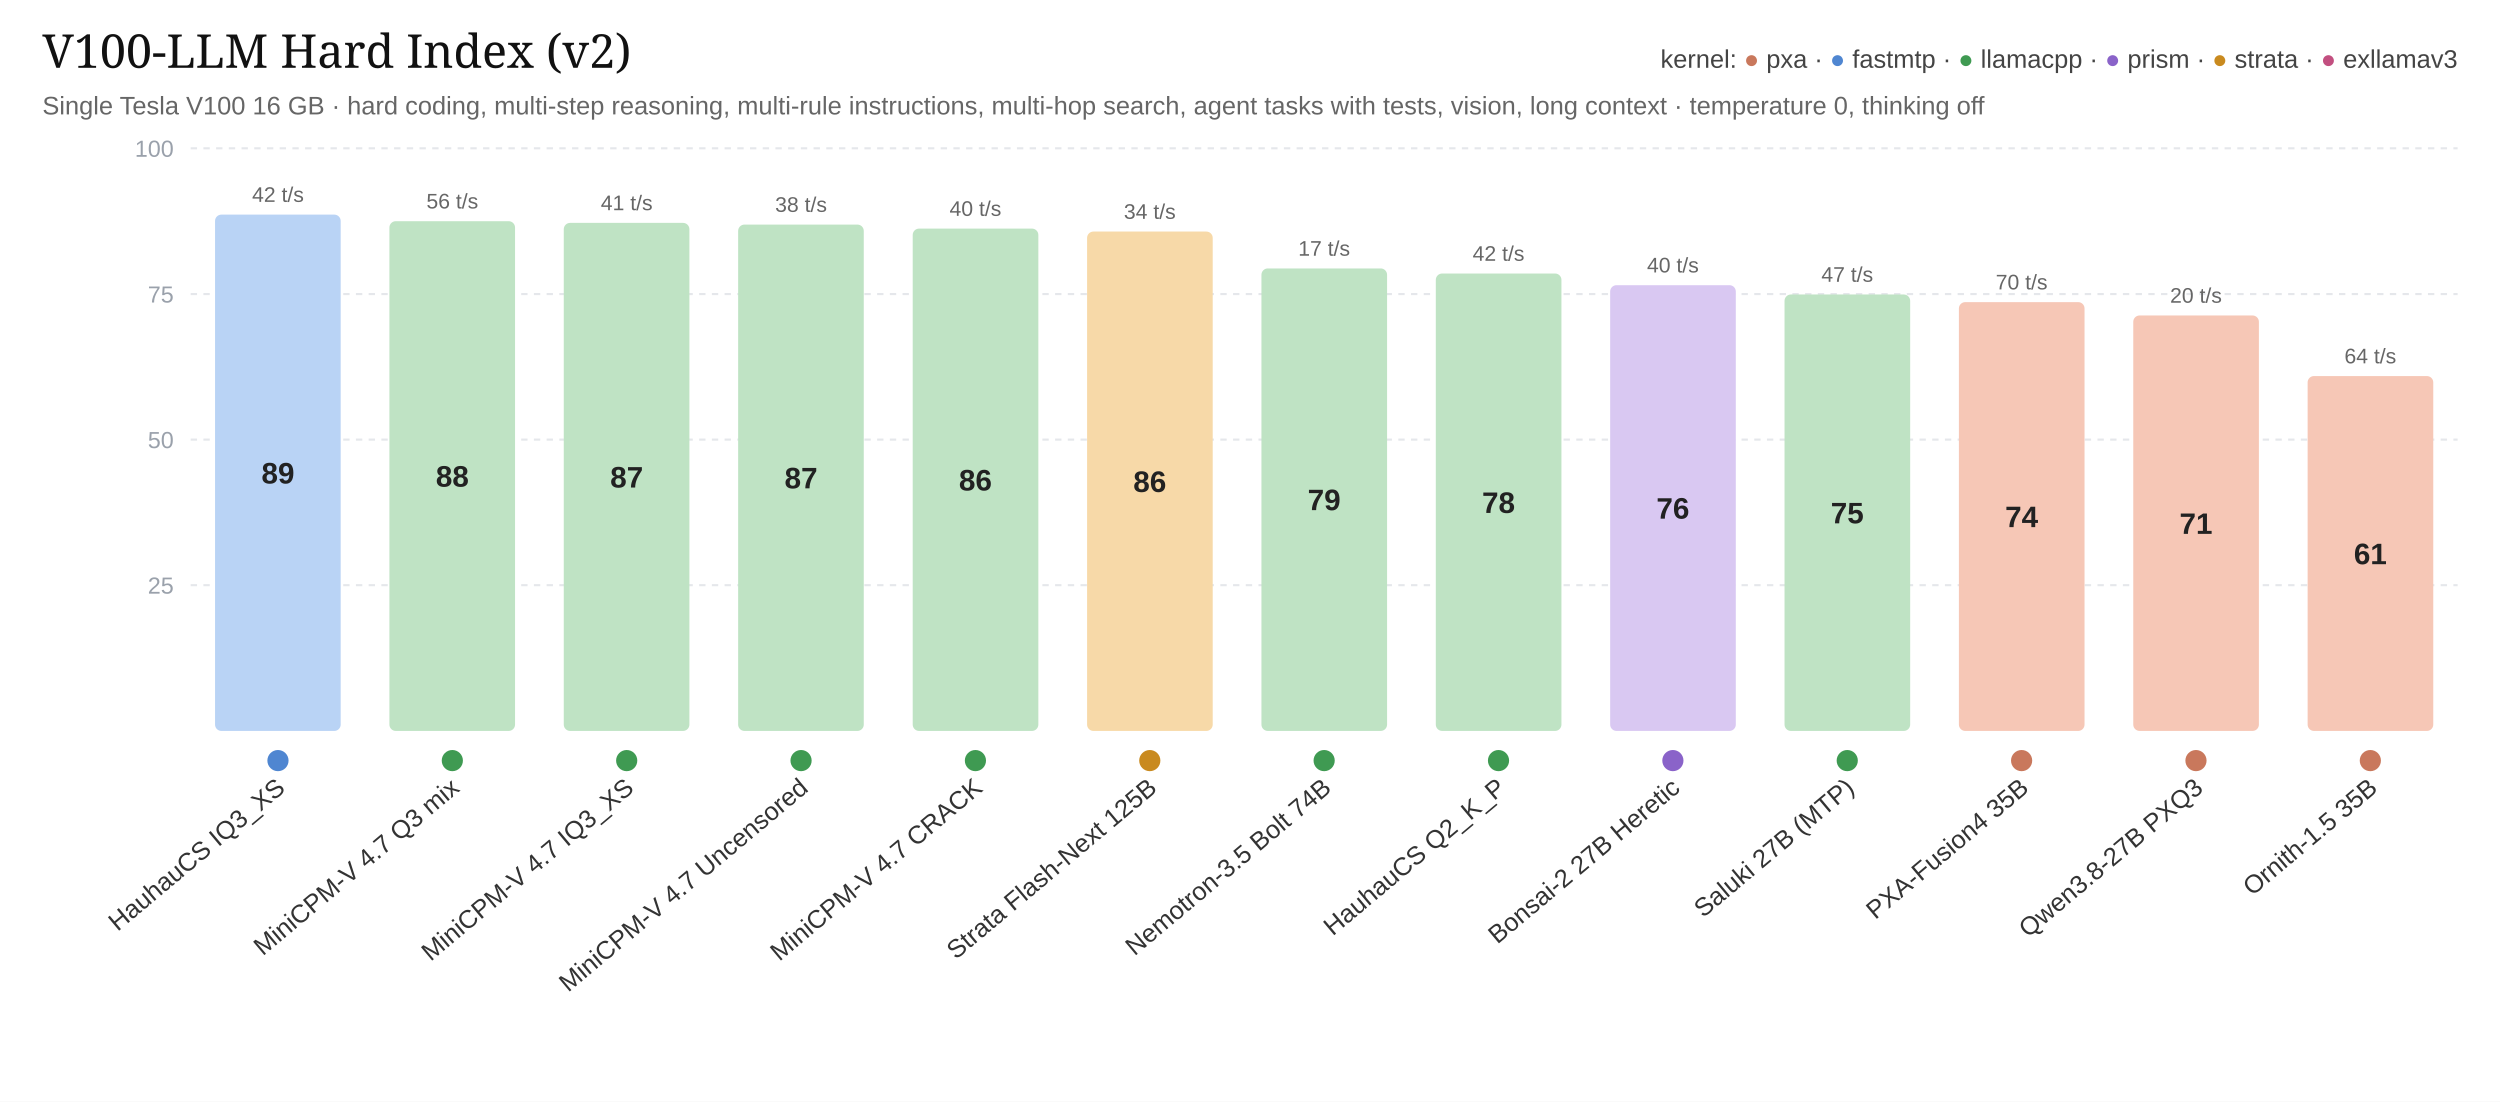
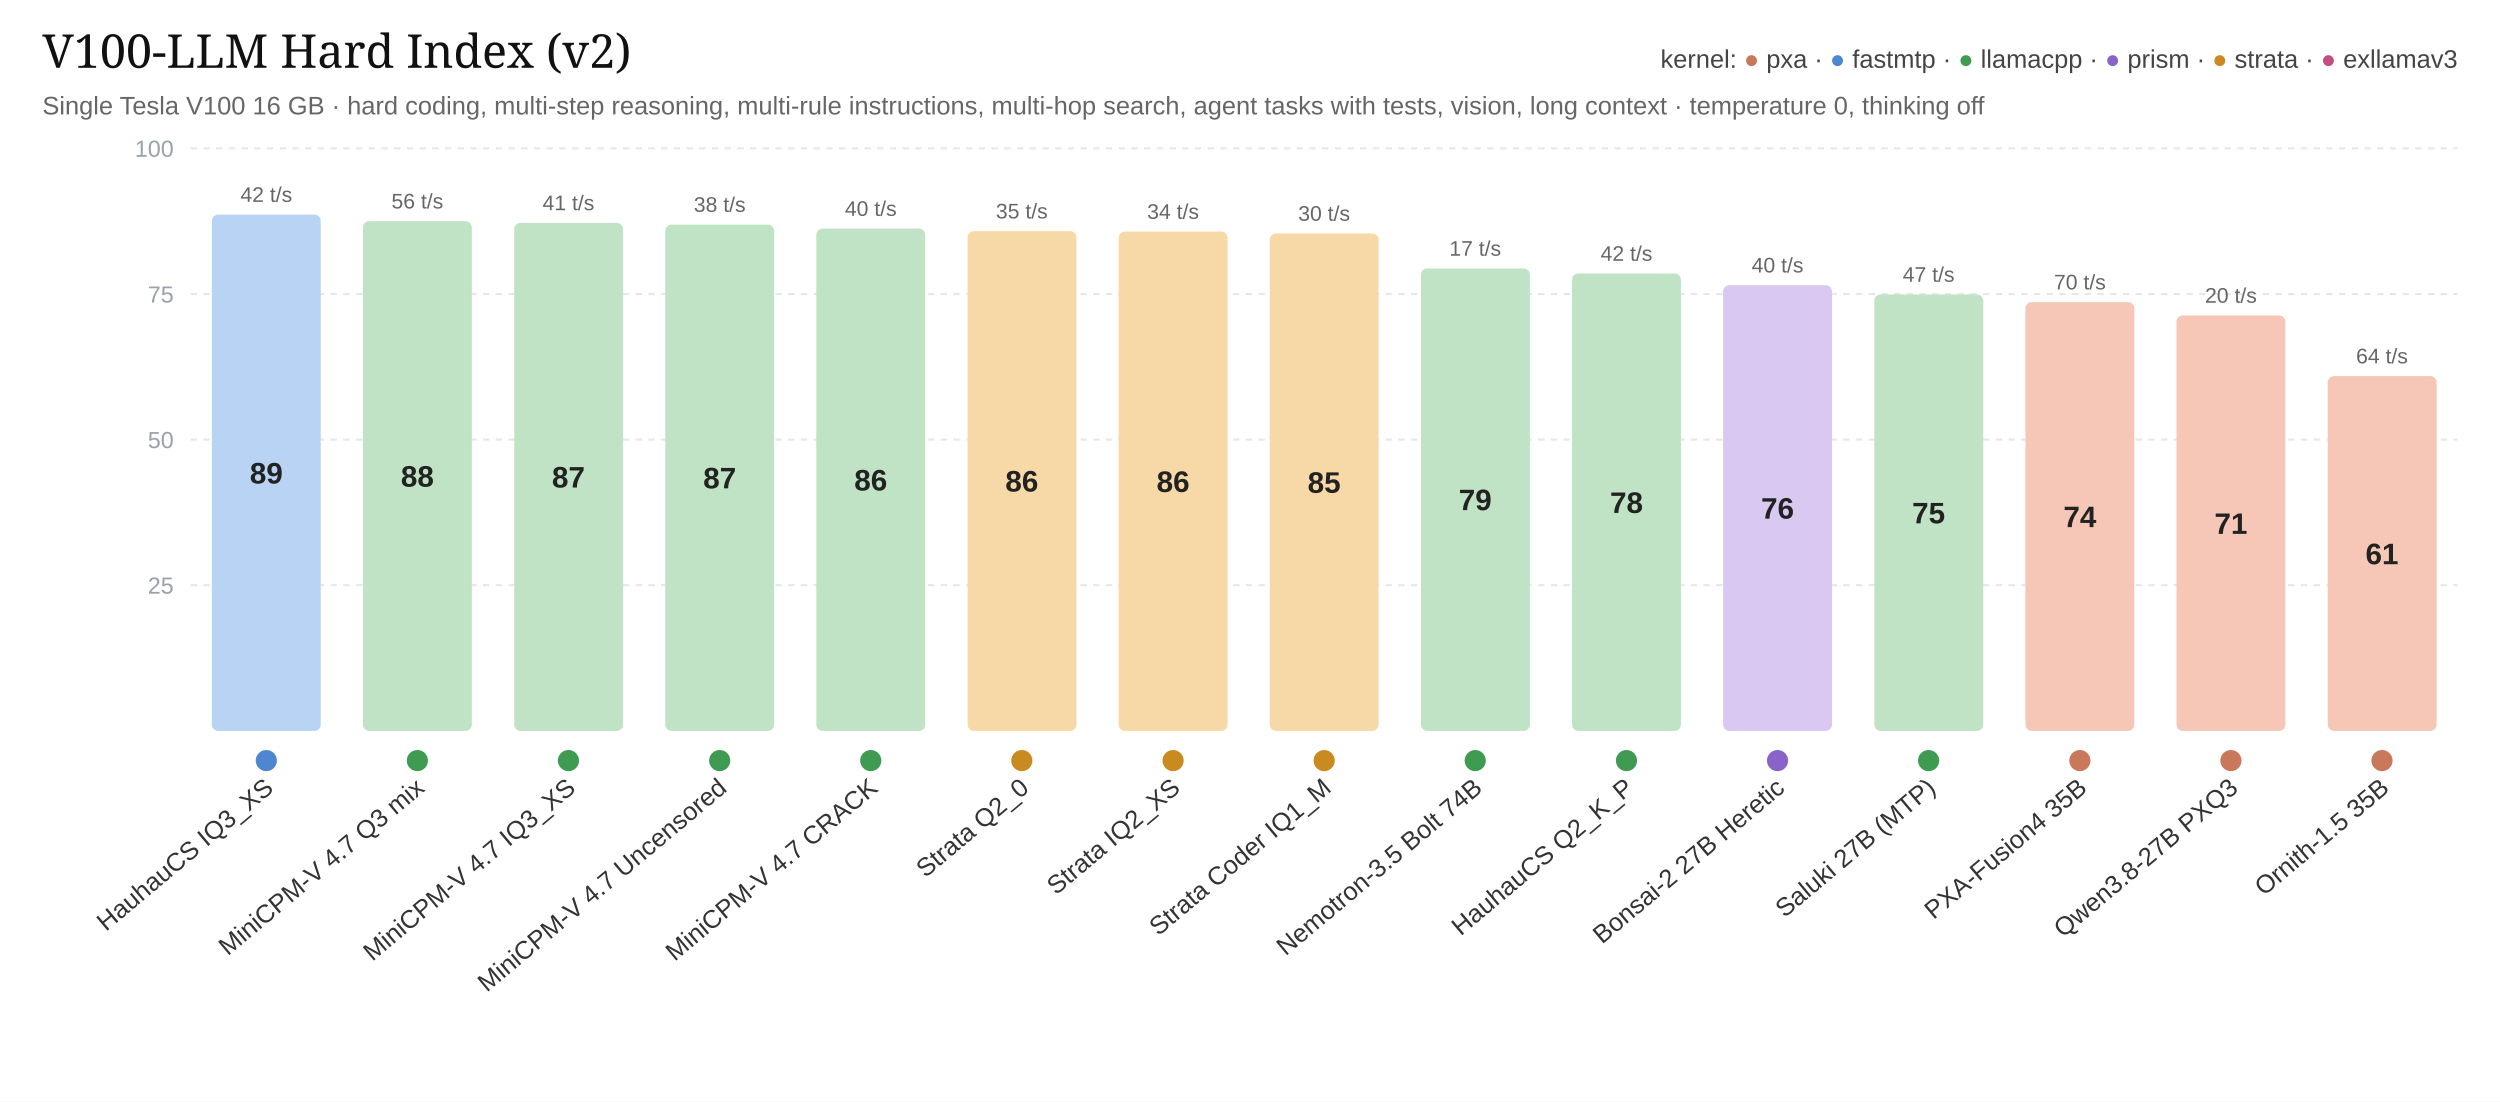
<svg xmlns="http://www.w3.org/2000/svg" viewBox="0 0 1180 520" font-family="Segoe UI, Arial, sans-serif">
  <rect width="1180" height="520" fill="#ffffff" />
  <text x="20" y="32" font-size="22" font-family="Georgia, serif" fill="#111">V100-LLM Hard Index (v2)</text>
  <text x="20" y="54" font-size="12" fill="#666">Single Tesla V100 16 GB · hard coding, multi-step reasoning, multi-rule instructions, multi-hop search, agent tasks with tests, vision, long context · temperature 0, thinking off</text>
  <line x1="90" x2="1160" y1="276.2" y2="276.2" stroke="#e5e7eb" stroke-dasharray="3 3" />
  <text x="82" y="280.2" font-size="11" fill="#9aa1ab" text-anchor="end">25</text>
  <line x1="90" x2="1160" y1="207.5" y2="207.5" stroke="#e5e7eb" stroke-dasharray="3 3" />
  <text x="82" y="211.5" font-size="11" fill="#9aa1ab" text-anchor="end">50</text>
  <line x1="90" x2="1160" y1="138.8" y2="138.8" stroke="#e5e7eb" stroke-dasharray="3 3" />
  <text x="82" y="142.8" font-size="11" fill="#9aa1ab" text-anchor="end">75</text>
  <line x1="90" x2="1160" y1="70.0" y2="70.0" stroke="#e5e7eb" stroke-dasharray="3 3" />
  <text x="82" y="74.0" font-size="11" fill="#9aa1ab" text-anchor="end">100</text>
-   <rect x="101.5" y="101.3" width="59.3" height="243.7" rx="3" fill="#b9d3f5" />
-   <text x="131.2" y="228.2" font-size="14" font-weight="600" fill="#222" text-anchor="middle">89</text>
-   <text x="131.2" y="95.3" font-size="10" fill="#666" text-anchor="middle">42 t/s</text>
-   <circle cx="131.2" cy="359" r="5" fill="#4f86d1" />
-   <text transform="translate(135.2,373) rotate(-40)" font-size="12" fill="#333" text-anchor="end">HauhauCS IQ3_XS</text>
-   <rect x="183.8" y="104.4" width="59.3" height="240.6" rx="3" fill="#bfe3c4" />
-   <text x="213.5" y="229.7" font-size="14" font-weight="600" fill="#222" text-anchor="middle">88</text>
-   <text x="213.5" y="98.4" font-size="10" fill="#666" text-anchor="middle">56 t/s</text>
-   <circle cx="213.5" cy="359" r="5" fill="#3f9a52" />
-   <text transform="translate(217.5,373) rotate(-40)" font-size="12" fill="#333" text-anchor="end">MiniCPM-V 4.7 Q3 mix</text>
-   <rect x="266.1" y="105.2" width="59.3" height="239.8" rx="3" fill="#bfe3c4" />
-   <text x="295.8" y="230.1" font-size="14" font-weight="600" fill="#222" text-anchor="middle">87</text>
-   <text x="295.8" y="99.2" font-size="10" fill="#666" text-anchor="middle">41 t/s</text>
-   <circle cx="295.8" cy="359" r="5" fill="#3f9a52" />
-   <text transform="translate(299.8,373) rotate(-40)" font-size="12" fill="#333" text-anchor="end">MiniCPM-V 4.7 IQ3_XS</text>
-   <rect x="348.4" y="106.0" width="59.3" height="239.0" rx="3" fill="#bfe3c4" />
-   <text x="378.1" y="230.5" font-size="14" font-weight="600" fill="#222" text-anchor="middle">87</text>
-   <text x="378.1" y="100.0" font-size="10" fill="#666" text-anchor="middle">38 t/s</text>
-   <circle cx="378.1" cy="359" r="5" fill="#3f9a52" />
-   <text transform="translate(382.1,373) rotate(-40)" font-size="12" fill="#333" text-anchor="end">MiniCPM-V 4.7 Uncensored</text>
-   <rect x="430.8" y="107.9" width="59.3" height="237.1" rx="3" fill="#bfe3c4" />
-   <text x="460.4" y="231.5" font-size="14" font-weight="600" fill="#222" text-anchor="middle">86</text>
-   <text x="460.4" y="101.9" font-size="10" fill="#666" text-anchor="middle">40 t/s</text>
-   <circle cx="460.4" cy="359" r="5" fill="#3f9a52" />
-   <text transform="translate(464.4,373) rotate(-40)" font-size="12" fill="#333" text-anchor="end">MiniCPM-V 4.7 CRACK</text>
-   <rect x="513.1" y="109.3" width="59.3" height="235.7" rx="3" fill="#f7d9a8" />
-   <text x="542.7" y="232.2" font-size="14" font-weight="600" fill="#222" text-anchor="middle">86</text>
-   <text x="542.7" y="103.3" font-size="10" fill="#666" text-anchor="middle">34 t/s</text>
-   <circle cx="542.7" cy="359" r="5" fill="#c98a1f" />
-   <text transform="translate(546.7,373) rotate(-40)" font-size="12" fill="#333" text-anchor="end">Strata Flash-Next 125B</text>
-   <rect x="595.4" y="126.7" width="59.3" height="218.3" rx="3" fill="#bfe3c4" />
-   <text x="625.0" y="240.8" font-size="14" font-weight="600" fill="#222" text-anchor="middle">79</text>
-   <text x="625.0" y="120.7" font-size="10" fill="#666" text-anchor="middle">17 t/s</text>
-   <circle cx="625.0" cy="359" r="5" fill="#3f9a52" />
-   <text transform="translate(629.0,373) rotate(-40)" font-size="12" fill="#333" text-anchor="end">Nemotron-3.5 Bolt 74B</text>
-   <rect x="677.7" y="129.1" width="59.3" height="215.9" rx="3" fill="#bfe3c4" />
-   <text x="707.3" y="242.1" font-size="14" font-weight="600" fill="#222" text-anchor="middle">78</text>
-   <text x="707.3" y="123.1" font-size="10" fill="#666" text-anchor="middle">42 t/s</text>
-   <circle cx="707.3" cy="359" r="5" fill="#3f9a52" />
-   <text transform="translate(711.3,373) rotate(-40)" font-size="12" fill="#333" text-anchor="end">HauhauCS Q2_K_P</text>
-   <rect x="760.0" y="134.6" width="59.3" height="210.4" rx="3" fill="#d9c8f2" />
-   <text x="789.6" y="244.8" font-size="14" font-weight="600" fill="#222" text-anchor="middle">76</text>
-   <text x="789.6" y="128.6" font-size="10" fill="#666" text-anchor="middle">40 t/s</text>
-   <circle cx="789.6" cy="359" r="5" fill="#8a63c9" />
-   <text transform="translate(793.6,373) rotate(-40)" font-size="12" fill="#333" text-anchor="end">Bonsai-2 27B Heretic</text>
-   <rect x="842.3" y="139.0" width="59.3" height="206.0" rx="3" fill="#bfe3c4" />
-   <text x="871.9" y="247.0" font-size="14" font-weight="600" fill="#222" text-anchor="middle">75</text>
-   <text x="871.9" y="133.0" font-size="10" fill="#666" text-anchor="middle">47 t/s</text>
-   <circle cx="871.9" cy="359" r="5" fill="#3f9a52" />
-   <text transform="translate(875.9,373) rotate(-40)" font-size="12" fill="#333" text-anchor="end">Saluki 27B (MTP)</text>
-   <rect x="924.6" y="142.6" width="59.3" height="202.4" rx="3" fill="#f6c7b6" />
-   <text x="954.2" y="248.8" font-size="14" font-weight="600" fill="#222" text-anchor="middle">74</text>
-   <text x="954.2" y="136.6" font-size="10" fill="#666" text-anchor="middle">70 t/s</text>
-   <circle cx="954.2" cy="359" r="5" fill="#c9785c" />
-   <text transform="translate(958.2,373) rotate(-40)" font-size="12" fill="#333" text-anchor="end">PXA-Fusion4 35B</text>
-   <rect x="1006.9" y="148.9" width="59.3" height="196.1" rx="3" fill="#f6c7b6" />
-   <text x="1036.5" y="252.0" font-size="14" font-weight="600" fill="#222" text-anchor="middle">71</text>
-   <text x="1036.5" y="142.9" font-size="10" fill="#666" text-anchor="middle">20 t/s</text>
-   <circle cx="1036.5" cy="359" r="5" fill="#c9785c" />
-   <text transform="translate(1040.5,373) rotate(-40)" font-size="12" fill="#333" text-anchor="end">Qwen3.8-27B PXQ3</text>
-   <rect x="1089.2" y="177.5" width="59.3" height="167.5" rx="3" fill="#f6c7b6" />
-   <text x="1118.8" y="266.3" font-size="14" font-weight="600" fill="#222" text-anchor="middle">61</text>
-   <text x="1118.8" y="171.5" font-size="10" fill="#666" text-anchor="middle">64 t/s</text>
-   <circle cx="1118.8" cy="359" r="5" fill="#c9785c" />
-   <text transform="translate(1122.8,373) rotate(-40)" font-size="12" fill="#333" text-anchor="end">Ornith-1.5 35B</text>
+   <rect x="100.0" y="101.3" width="51.4" height="243.7" rx="3" fill="#b9d3f5" />
+   <text x="125.7" y="228.2" font-size="14" font-weight="600" fill="#222" text-anchor="middle">89</text>
+   <text x="125.7" y="95.3" font-size="10" fill="#666" text-anchor="middle">42 t/s</text>
+   <circle cx="125.7" cy="359" r="5" fill="#4f86d1" />
+   <text transform="translate(129.7,373) rotate(-40)" font-size="12" fill="#333" text-anchor="end">HauhauCS IQ3_XS</text>
+   <rect x="171.3" y="104.4" width="51.4" height="240.6" rx="3" fill="#bfe3c4" />
+   <text x="197.0" y="229.7" font-size="14" font-weight="600" fill="#222" text-anchor="middle">88</text>
+   <text x="197.0" y="98.4" font-size="10" fill="#666" text-anchor="middle">56 t/s</text>
+   <circle cx="197.0" cy="359" r="5" fill="#3f9a52" />
+   <text transform="translate(201.0,373) rotate(-40)" font-size="12" fill="#333" text-anchor="end">MiniCPM-V 4.7 Q3 mix</text>
+   <rect x="242.7" y="105.2" width="51.4" height="239.8" rx="3" fill="#bfe3c4" />
+   <text x="268.3" y="230.1" font-size="14" font-weight="600" fill="#222" text-anchor="middle">87</text>
+   <text x="268.3" y="99.2" font-size="10" fill="#666" text-anchor="middle">41 t/s</text>
+   <circle cx="268.3" cy="359" r="5" fill="#3f9a52" />
+   <text transform="translate(272.3,373) rotate(-40)" font-size="12" fill="#333" text-anchor="end">MiniCPM-V 4.7 IQ3_XS</text>
+   <rect x="314.0" y="106.0" width="51.4" height="239.0" rx="3" fill="#bfe3c4" />
+   <text x="339.7" y="230.5" font-size="14" font-weight="600" fill="#222" text-anchor="middle">87</text>
+   <text x="339.7" y="100.0" font-size="10" fill="#666" text-anchor="middle">38 t/s</text>
+   <circle cx="339.7" cy="359" r="5" fill="#3f9a52" />
+   <text transform="translate(343.7,373) rotate(-40)" font-size="12" fill="#333" text-anchor="end">MiniCPM-V 4.7 Uncensored</text>
+   <rect x="385.3" y="107.9" width="51.4" height="237.1" rx="3" fill="#bfe3c4" />
+   <text x="411.0" y="231.5" font-size="14" font-weight="600" fill="#222" text-anchor="middle">86</text>
+   <text x="411.0" y="101.9" font-size="10" fill="#666" text-anchor="middle">40 t/s</text>
+   <circle cx="411.0" cy="359" r="5" fill="#3f9a52" />
+   <text transform="translate(415.0,373) rotate(-40)" font-size="12" fill="#333" text-anchor="end">MiniCPM-V 4.7 CRACK</text>
+   <rect x="456.7" y="109.1" width="51.4" height="235.9" rx="3" fill="#f7d9a8" />
+   <text x="482.3" y="232.0" font-size="14" font-weight="600" fill="#222" text-anchor="middle">86</text>
+   <text x="482.3" y="103.1" font-size="10" fill="#666" text-anchor="middle">35 t/s</text>
+   <circle cx="482.3" cy="359" r="5" fill="#c98a1f" />
+   <text transform="translate(486.3,373) rotate(-40)" font-size="12" fill="#333" text-anchor="end">Strata Q2_0</text>
+   <rect x="528.0" y="109.3" width="51.4" height="235.7" rx="3" fill="#f7d9a8" />
+   <text x="553.7" y="232.2" font-size="14" font-weight="600" fill="#222" text-anchor="middle">86</text>
+   <text x="553.7" y="103.3" font-size="10" fill="#666" text-anchor="middle">34 t/s</text>
+   <circle cx="553.7" cy="359" r="5" fill="#c98a1f" />
+   <text transform="translate(557.7,373) rotate(-40)" font-size="12" fill="#333" text-anchor="end">Strata IQ2_XS</text>
+   <rect x="599.3" y="110.2" width="51.4" height="234.8" rx="3" fill="#f7d9a8" />
+   <text x="625.0" y="232.6" font-size="14" font-weight="600" fill="#222" text-anchor="middle">85</text>
+   <text x="625.0" y="104.2" font-size="10" fill="#666" text-anchor="middle">30 t/s</text>
+   <circle cx="625.0" cy="359" r="5" fill="#c98a1f" />
+   <text transform="translate(629.0,373) rotate(-40)" font-size="12" fill="#333" text-anchor="end">Strata Coder IQ1_M</text>
+   <rect x="670.7" y="126.7" width="51.4" height="218.3" rx="3" fill="#bfe3c4" />
+   <text x="696.3" y="240.8" font-size="14" font-weight="600" fill="#222" text-anchor="middle">79</text>
+   <text x="696.3" y="120.7" font-size="10" fill="#666" text-anchor="middle">17 t/s</text>
+   <circle cx="696.3" cy="359" r="5" fill="#3f9a52" />
+   <text transform="translate(700.3,373) rotate(-40)" font-size="12" fill="#333" text-anchor="end">Nemotron-3.5 Bolt 74B</text>
+   <rect x="742.0" y="129.1" width="51.4" height="215.9" rx="3" fill="#bfe3c4" />
+   <text x="767.7" y="242.1" font-size="14" font-weight="600" fill="#222" text-anchor="middle">78</text>
+   <text x="767.7" y="123.1" font-size="10" fill="#666" text-anchor="middle">42 t/s</text>
+   <circle cx="767.7" cy="359" r="5" fill="#3f9a52" />
+   <text transform="translate(771.7,373) rotate(-40)" font-size="12" fill="#333" text-anchor="end">HauhauCS Q2_K_P</text>
+   <rect x="813.3" y="134.6" width="51.4" height="210.4" rx="3" fill="#d9c8f2" />
+   <text x="839.0" y="244.8" font-size="14" font-weight="600" fill="#222" text-anchor="middle">76</text>
+   <text x="839.0" y="128.6" font-size="10" fill="#666" text-anchor="middle">40 t/s</text>
+   <circle cx="839.0" cy="359" r="5" fill="#8a63c9" />
+   <text transform="translate(843.0,373) rotate(-40)" font-size="12" fill="#333" text-anchor="end">Bonsai-2 27B Heretic</text>
+   <rect x="884.7" y="139.0" width="51.4" height="206.0" rx="3" fill="#bfe3c4" />
+   <text x="910.3" y="247.0" font-size="14" font-weight="600" fill="#222" text-anchor="middle">75</text>
+   <text x="910.3" y="133.0" font-size="10" fill="#666" text-anchor="middle">47 t/s</text>
+   <circle cx="910.3" cy="359" r="5" fill="#3f9a52" />
+   <text transform="translate(914.3,373) rotate(-40)" font-size="12" fill="#333" text-anchor="end">Saluki 27B (MTP)</text>
+   <rect x="956.0" y="142.6" width="51.4" height="202.4" rx="3" fill="#f6c7b6" />
+   <text x="981.7" y="248.8" font-size="14" font-weight="600" fill="#222" text-anchor="middle">74</text>
+   <text x="981.7" y="136.6" font-size="10" fill="#666" text-anchor="middle">70 t/s</text>
+   <circle cx="981.7" cy="359" r="5" fill="#c9785c" />
+   <text transform="translate(985.7,373) rotate(-40)" font-size="12" fill="#333" text-anchor="end">PXA-Fusion4 35B</text>
+   <rect x="1027.3" y="148.9" width="51.4" height="196.1" rx="3" fill="#f6c7b6" />
+   <text x="1053.0" y="252.0" font-size="14" font-weight="600" fill="#222" text-anchor="middle">71</text>
+   <text x="1053.0" y="142.9" font-size="10" fill="#666" text-anchor="middle">20 t/s</text>
+   <circle cx="1053.0" cy="359" r="5" fill="#c9785c" />
+   <text transform="translate(1057.0,373) rotate(-40)" font-size="12" fill="#333" text-anchor="end">Qwen3.8-27B PXQ3</text>
+   <rect x="1098.7" y="177.5" width="51.4" height="167.5" rx="3" fill="#f6c7b6" />
+   <text x="1124.3" y="266.3" font-size="14" font-weight="600" fill="#222" text-anchor="middle">61</text>
+   <text x="1124.3" y="171.5" font-size="10" fill="#666" text-anchor="middle">64 t/s</text>
+   <circle cx="1124.3" cy="359" r="5" fill="#c9785c" />
+   <text transform="translate(1128.3,373) rotate(-40)" font-size="12" fill="#333" text-anchor="end">Ornith-1.5 35B</text>
  <circle cx="1065" cy="42" r="0" />
  <circle cx="1065" cy="42" r="0" />
  <circle cx="1065" cy="42" r="0" />
  <circle cx="1065" cy="42" r="0" />
  <circle cx="1065" cy="42" r="0" />
  <circle cx="1065" cy="42" r="0" />
  <text x="1160" y="32" font-size="12" fill="#444" text-anchor="end">kernel: <tspan fill="#c9785c">●</tspan> pxa · <tspan fill="#4f86d1">●</tspan> fastmtp · <tspan fill="#3f9a52">●</tspan> llamacpp · <tspan fill="#8a63c9">●</tspan> prism · <tspan fill="#c98a1f">●</tspan> strata · <tspan fill="#c24f80">●</tspan> exllamav3</text>
</svg>
